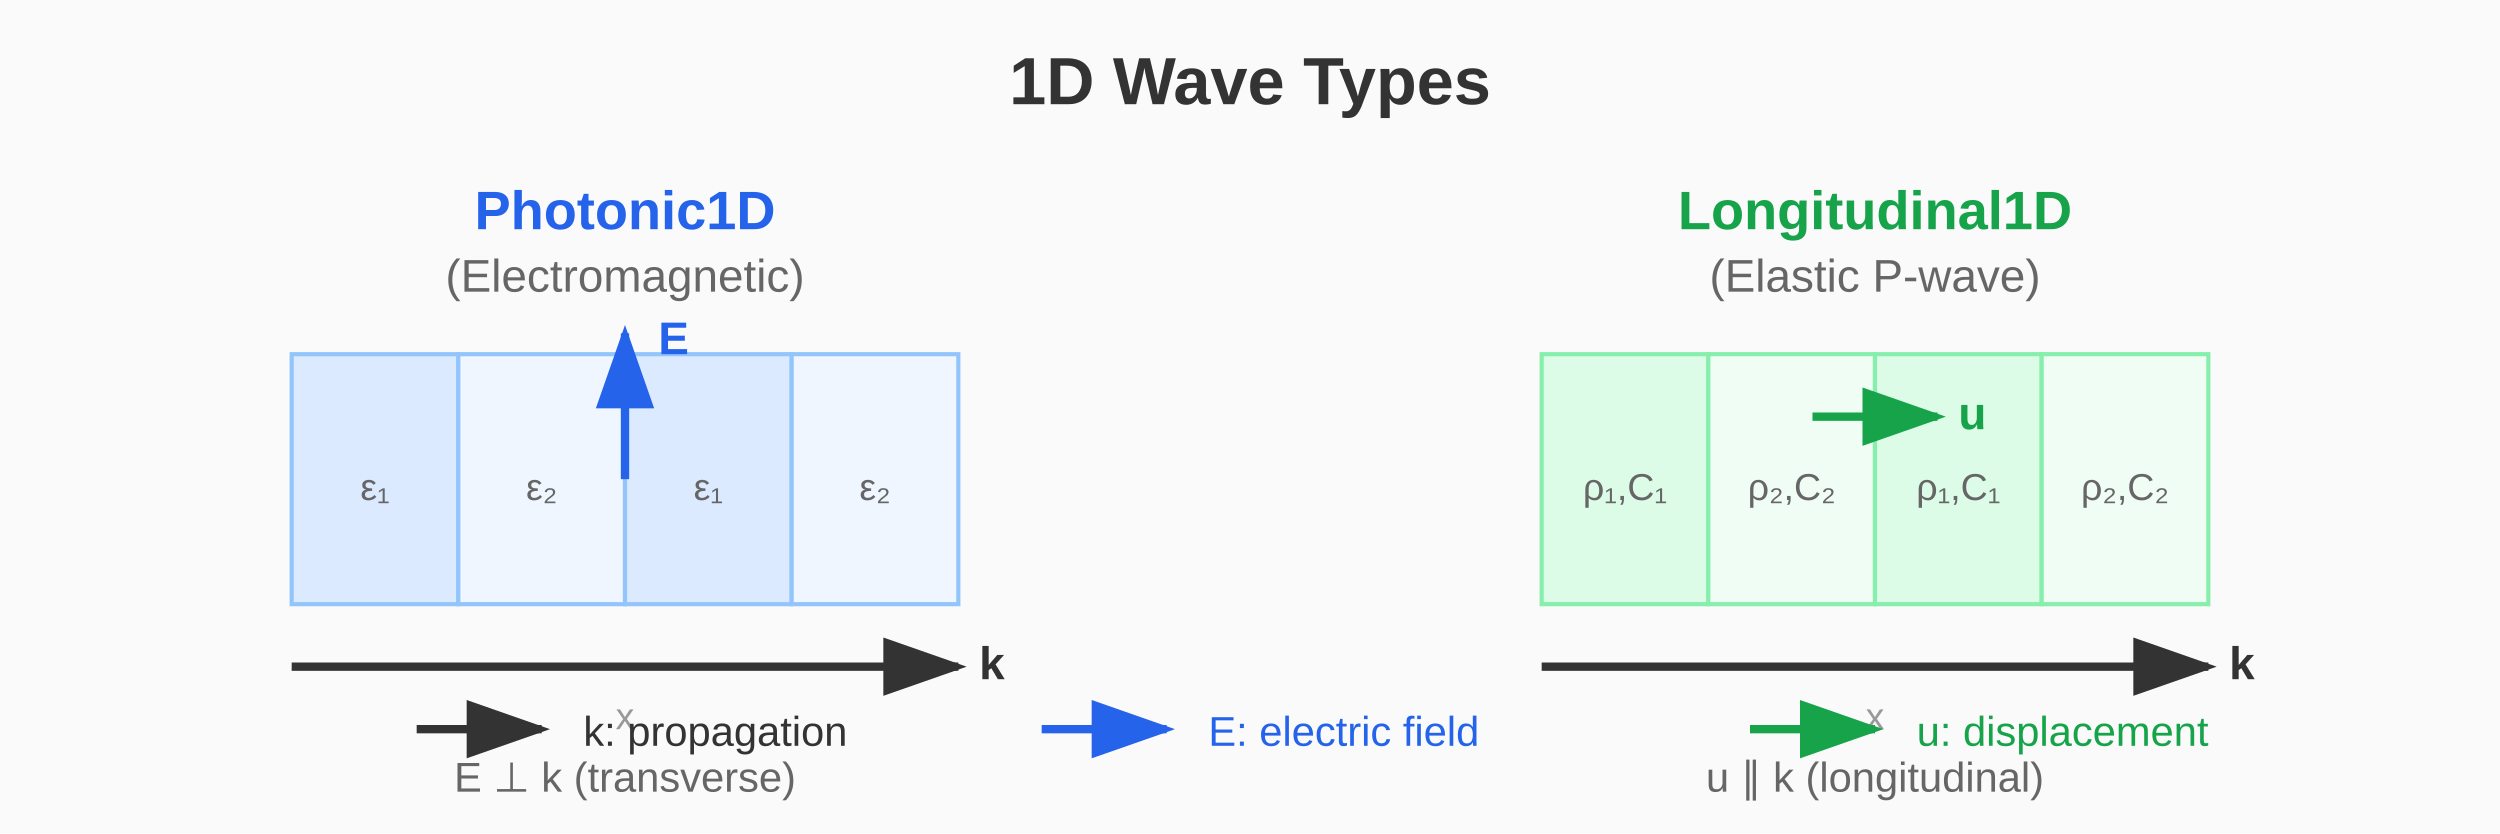
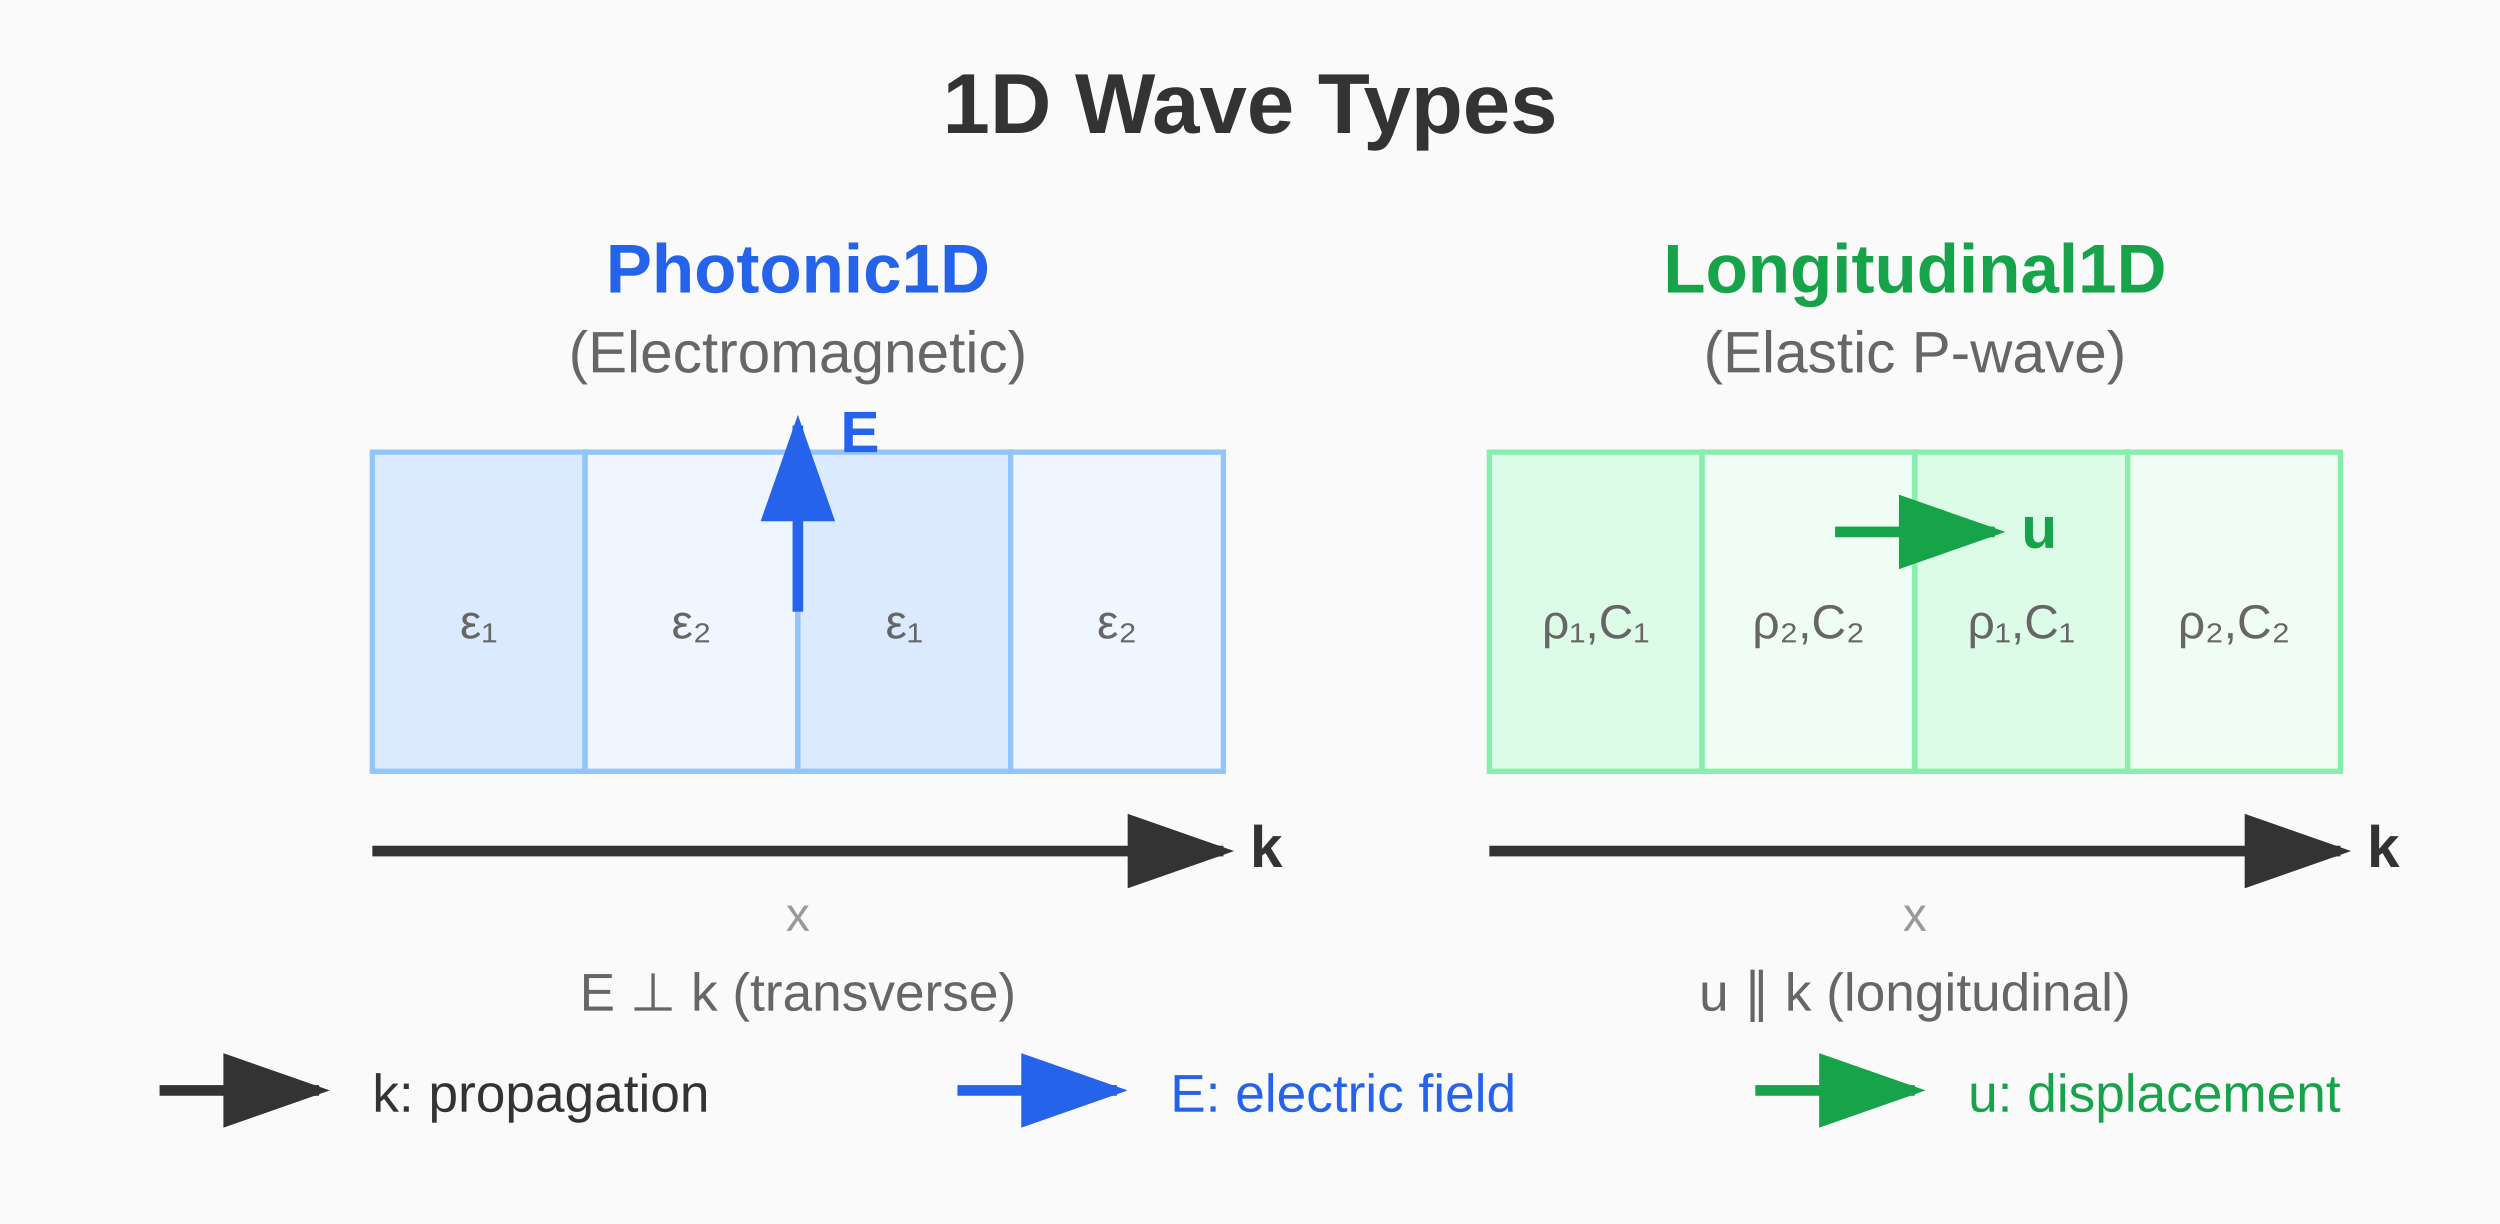
- <svg xmlns="http://www.w3.org/2000/svg" viewBox="0 0 600 200">
+ <svg xmlns="http://www.w3.org/2000/svg" viewBox="0 0 470 230">
  <defs>
    <marker id="arrowhead" markerWidth="10" markerHeight="7" refX="9" refY="3.5" orient="auto">
      <polygon points="0 0, 10 3.5, 0 7" fill="#333" />
    </marker>
    <marker id="arrowhead-blue" markerWidth="10" markerHeight="7" refX="9" refY="3.5" orient="auto">
      <polygon points="0 0, 10 3.5, 0 7" fill="#2563eb" />
    </marker>
    <marker id="arrowhead-green" markerWidth="10" markerHeight="7" refX="9" refY="3.5" orient="auto">
      <polygon points="0 0, 10 3.5, 0 7" fill="#16a34a" />
    </marker>
  </defs>
-   <rect width="600" height="200" fill="#fafafa" />
-   <text x="300" y="25" text-anchor="middle" font-family="Arial, sans-serif" font-size="16" font-weight="bold" fill="#333">1D Wave Types</text>
+   <rect width="470" height="230" fill="#fafafa" />
+   <text x="235" y="25" text-anchor="middle" font-family="Arial, sans-serif" font-size="16" font-weight="bold" fill="#333">1D Wave Types</text>
  <g transform="translate(50, 55)">
    <text x="100" y="0" text-anchor="middle" font-family="Arial, sans-serif" font-size="13" font-weight="bold" fill="#2563eb">Photonic1D</text>
    <text x="100" y="15" text-anchor="middle" font-family="Arial, sans-serif" font-size="11" fill="#666">(Electromagnetic)</text>
    <rect x="20" y="30" width="40" height="60" fill="#dbeafe" stroke="#93c5fd" stroke-width="1" />
    <rect x="60" y="30" width="40" height="60" fill="#eff6ff" stroke="#93c5fd" stroke-width="1" />
    <rect x="100" y="30" width="40" height="60" fill="#dbeafe" stroke="#93c5fd" stroke-width="1" />
    <rect x="140" y="30" width="40" height="60" fill="#eff6ff" stroke="#93c5fd" stroke-width="1" />
    <text x="40" y="65" text-anchor="middle" font-family="Arial, sans-serif" font-size="9" fill="#666">ε₁</text>
    <text x="80" y="65" text-anchor="middle" font-family="Arial, sans-serif" font-size="9" fill="#666">ε₂</text>
    <text x="120" y="65" text-anchor="middle" font-family="Arial, sans-serif" font-size="9" fill="#666">ε₁</text>
    <text x="160" y="65" text-anchor="middle" font-family="Arial, sans-serif" font-size="9" fill="#666">ε₂</text>
    <line x1="20" y1="105" x2="180" y2="105" stroke="#333" stroke-width="2" marker-end="url(#arrowhead)" />
    <text x="185" y="108" font-family="Arial, sans-serif" font-size="11" font-weight="bold" fill="#333">k</text>
    <text x="100" y="120" text-anchor="middle" font-family="Arial, sans-serif" font-size="9" fill="#999">x</text>
    <line x1="100" y1="60" x2="100" y2="25" stroke="#2563eb" stroke-width="2" marker-end="url(#arrowhead-blue)" />
    <text x="108" y="30" font-family="Arial, sans-serif" font-size="11" font-weight="bold" fill="#2563eb">E</text>
    <text x="100" y="135" text-anchor="middle" font-family="Arial, sans-serif" font-size="10" fill="#666">E ⊥ k (transverse)</text>
  </g>
-   <g transform="translate(350, 55)">
+   <g transform="translate(260, 55)">
    <text x="100" y="0" text-anchor="middle" font-family="Arial, sans-serif" font-size="13" font-weight="bold" fill="#16a34a">Longitudinal1D</text>
    <text x="100" y="15" text-anchor="middle" font-family="Arial, sans-serif" font-size="11" fill="#666">(Elastic P-wave)</text>
    <rect x="20" y="30" width="40" height="60" fill="#dcfce7" stroke="#86efac" stroke-width="1" />
    <rect x="60" y="30" width="40" height="60" fill="#f0fdf4" stroke="#86efac" stroke-width="1" />
    <rect x="100" y="30" width="40" height="60" fill="#dcfce7" stroke="#86efac" stroke-width="1" />
    <rect x="140" y="30" width="40" height="60" fill="#f0fdf4" stroke="#86efac" stroke-width="1" />
    <text x="40" y="65" text-anchor="middle" font-family="Arial, sans-serif" font-size="9" fill="#666">ρ₁,C₁</text>
    <text x="80" y="65" text-anchor="middle" font-family="Arial, sans-serif" font-size="9" fill="#666">ρ₂,C₂</text>
    <text x="120" y="65" text-anchor="middle" font-family="Arial, sans-serif" font-size="9" fill="#666">ρ₁,C₁</text>
    <text x="160" y="65" text-anchor="middle" font-family="Arial, sans-serif" font-size="9" fill="#666">ρ₂,C₂</text>
    <line x1="20" y1="105" x2="180" y2="105" stroke="#333" stroke-width="2" marker-end="url(#arrowhead)" />
    <text x="185" y="108" font-family="Arial, sans-serif" font-size="11" font-weight="bold" fill="#333">k</text>
    <text x="100" y="120" text-anchor="middle" font-family="Arial, sans-serif" font-size="9" fill="#999">x</text>
    <line x1="85" y1="45" x2="115" y2="45" stroke="#16a34a" stroke-width="2" marker-end="url(#arrowhead-green)" />
    <text x="120" y="48" font-family="Arial, sans-serif" font-size="11" font-weight="bold" fill="#16a34a">u</text>
    <text x="100" y="135" text-anchor="middle" font-family="Arial, sans-serif" font-size="10" fill="#666">u ∥ k (longitudinal)</text>
  </g>
-   <g transform="translate(100, 175)">
+   <g transform="translate(30, 205)">
    <line x1="0" y1="0" x2="30" y2="0" stroke="#333" stroke-width="2" marker-end="url(#arrowhead)" />
    <text x="40" y="4" font-family="Arial, sans-serif" font-size="10" fill="#333">k: propagation</text>
    <line x1="150" y1="0" x2="180" y2="0" stroke="#2563eb" stroke-width="2" marker-end="url(#arrowhead-blue)" />
    <text x="190" y="4" font-family="Arial, sans-serif" font-size="10" fill="#2563eb">E: electric field</text>
-     <line x1="320" y1="0" x2="350" y2="0" stroke="#16a34a" stroke-width="2" marker-end="url(#arrowhead-green)" />
-     <text x="360" y="4" font-family="Arial, sans-serif" font-size="10" fill="#16a34a">u: displacement</text>
+     <line x1="300" y1="0" x2="330" y2="0" stroke="#16a34a" stroke-width="2" marker-end="url(#arrowhead-green)" />
+     <text x="340" y="4" font-family="Arial, sans-serif" font-size="10" fill="#16a34a">u: displacement</text>
  </g>
</svg>
